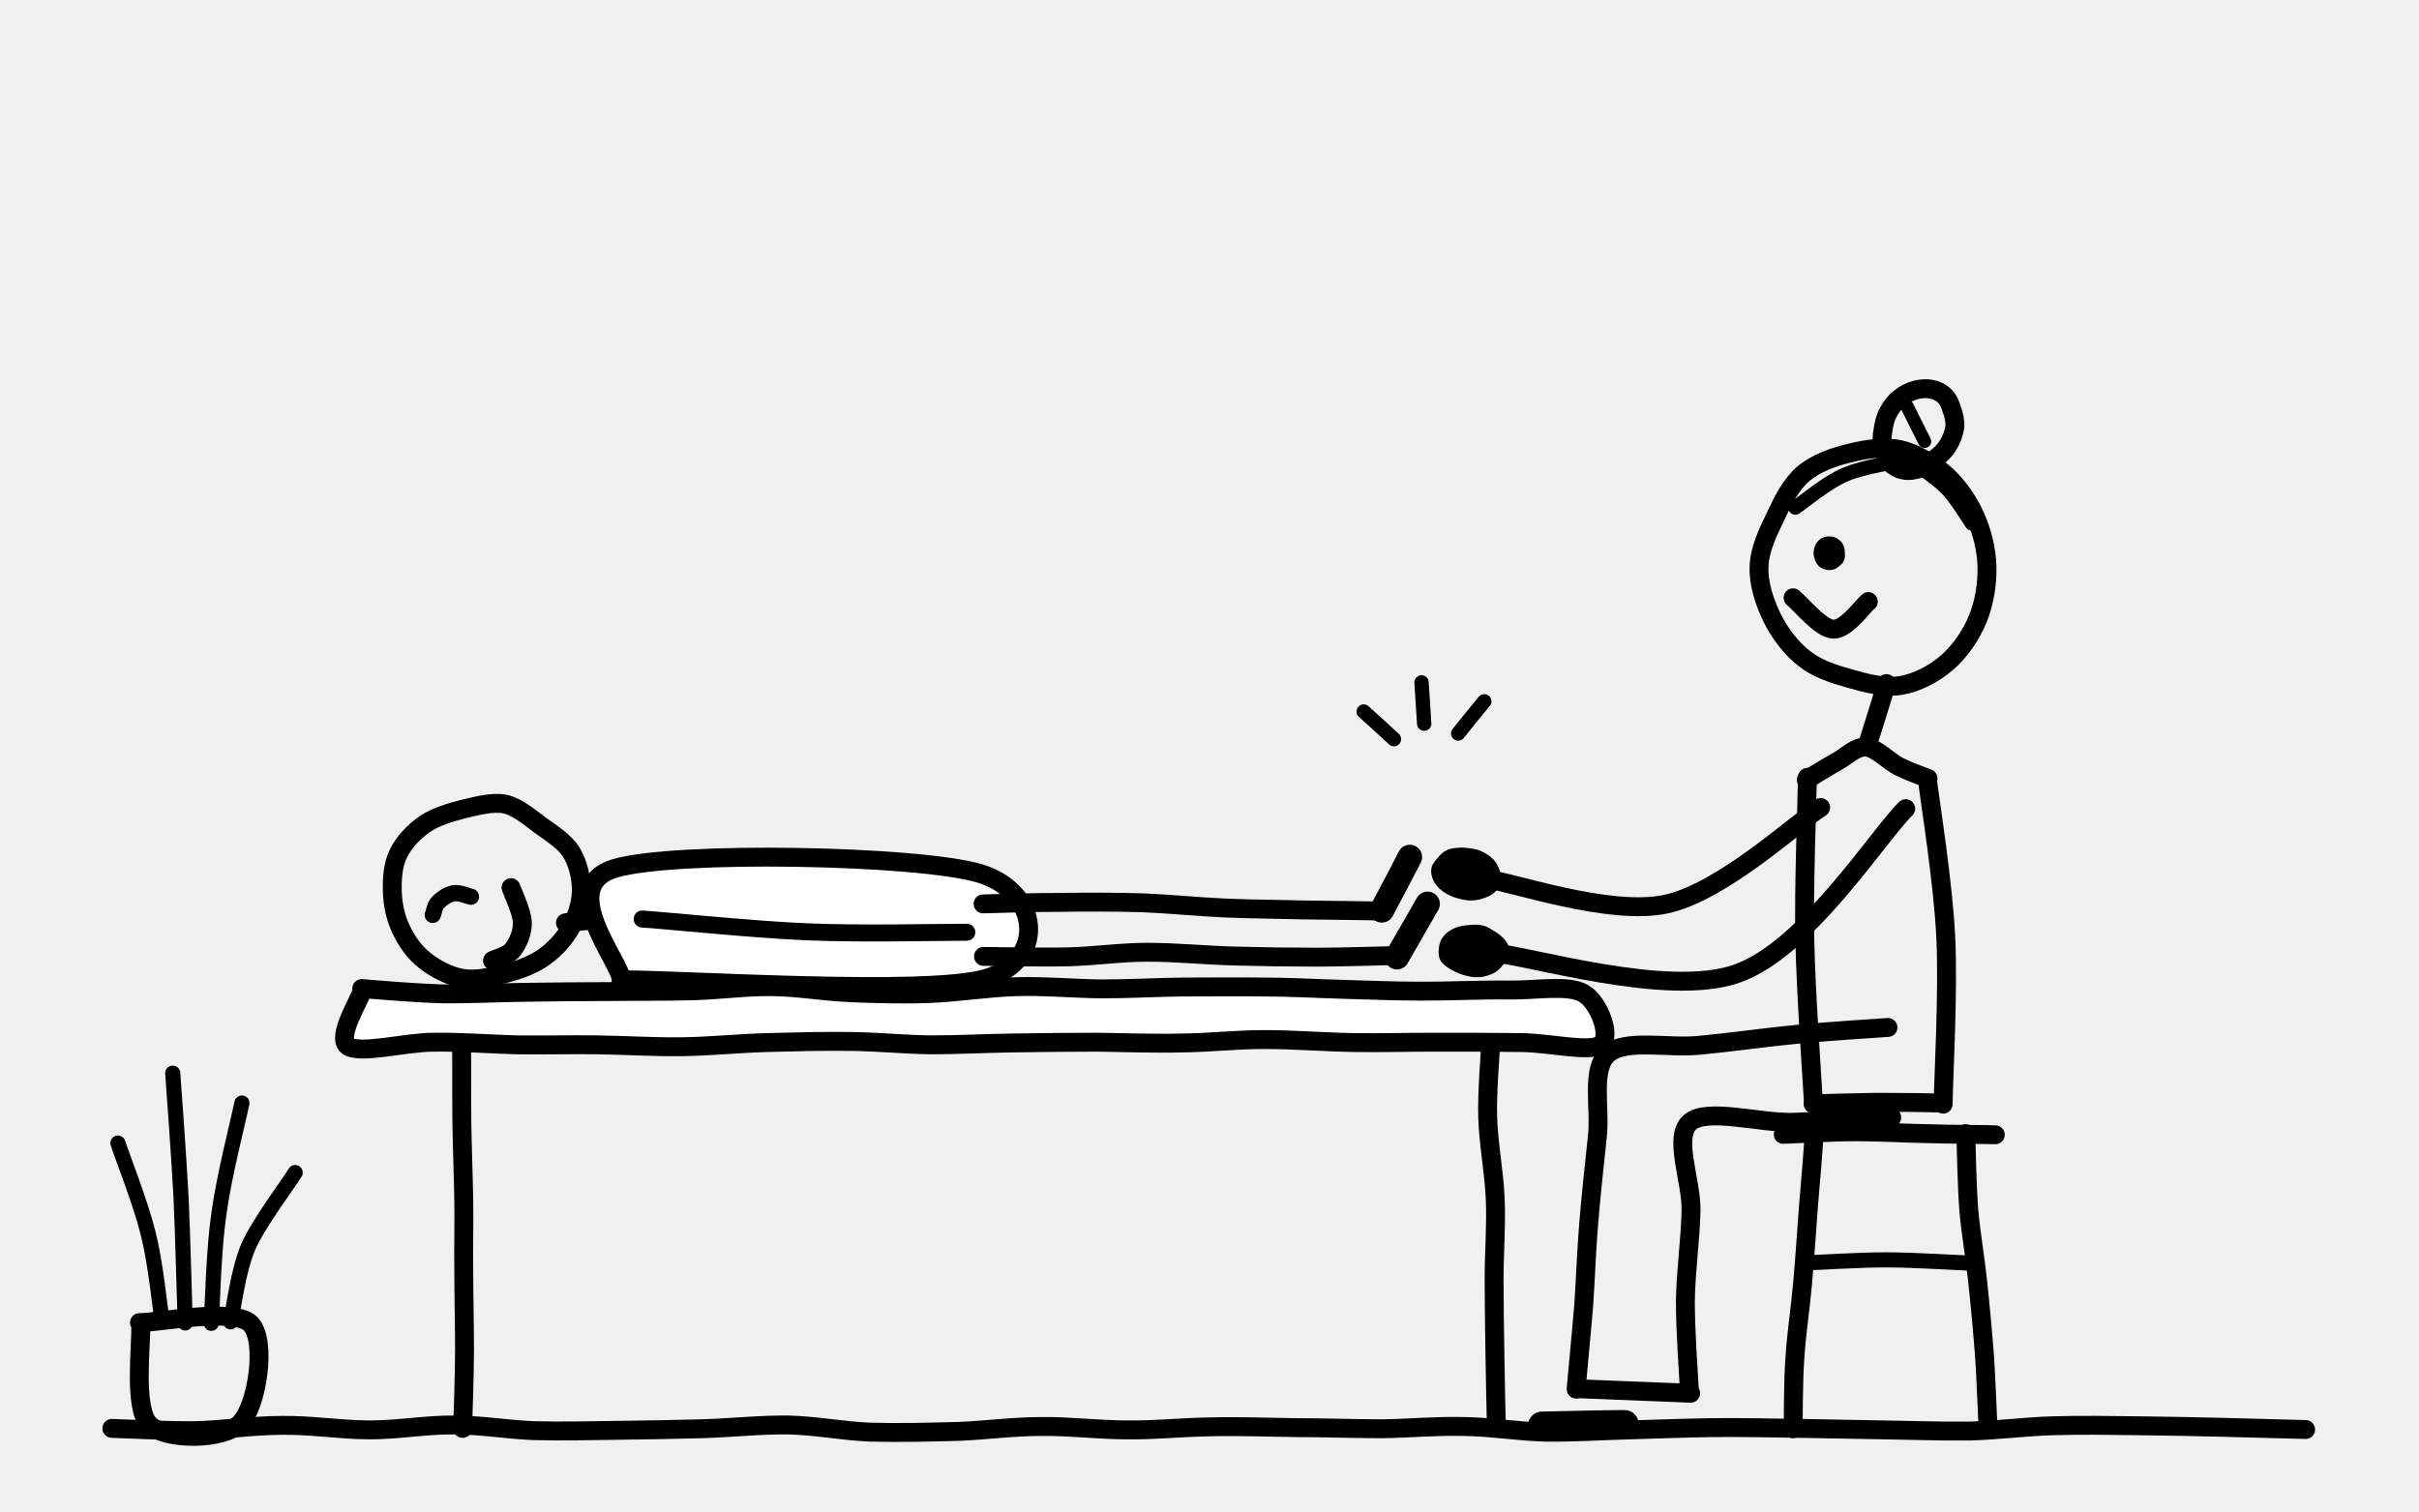
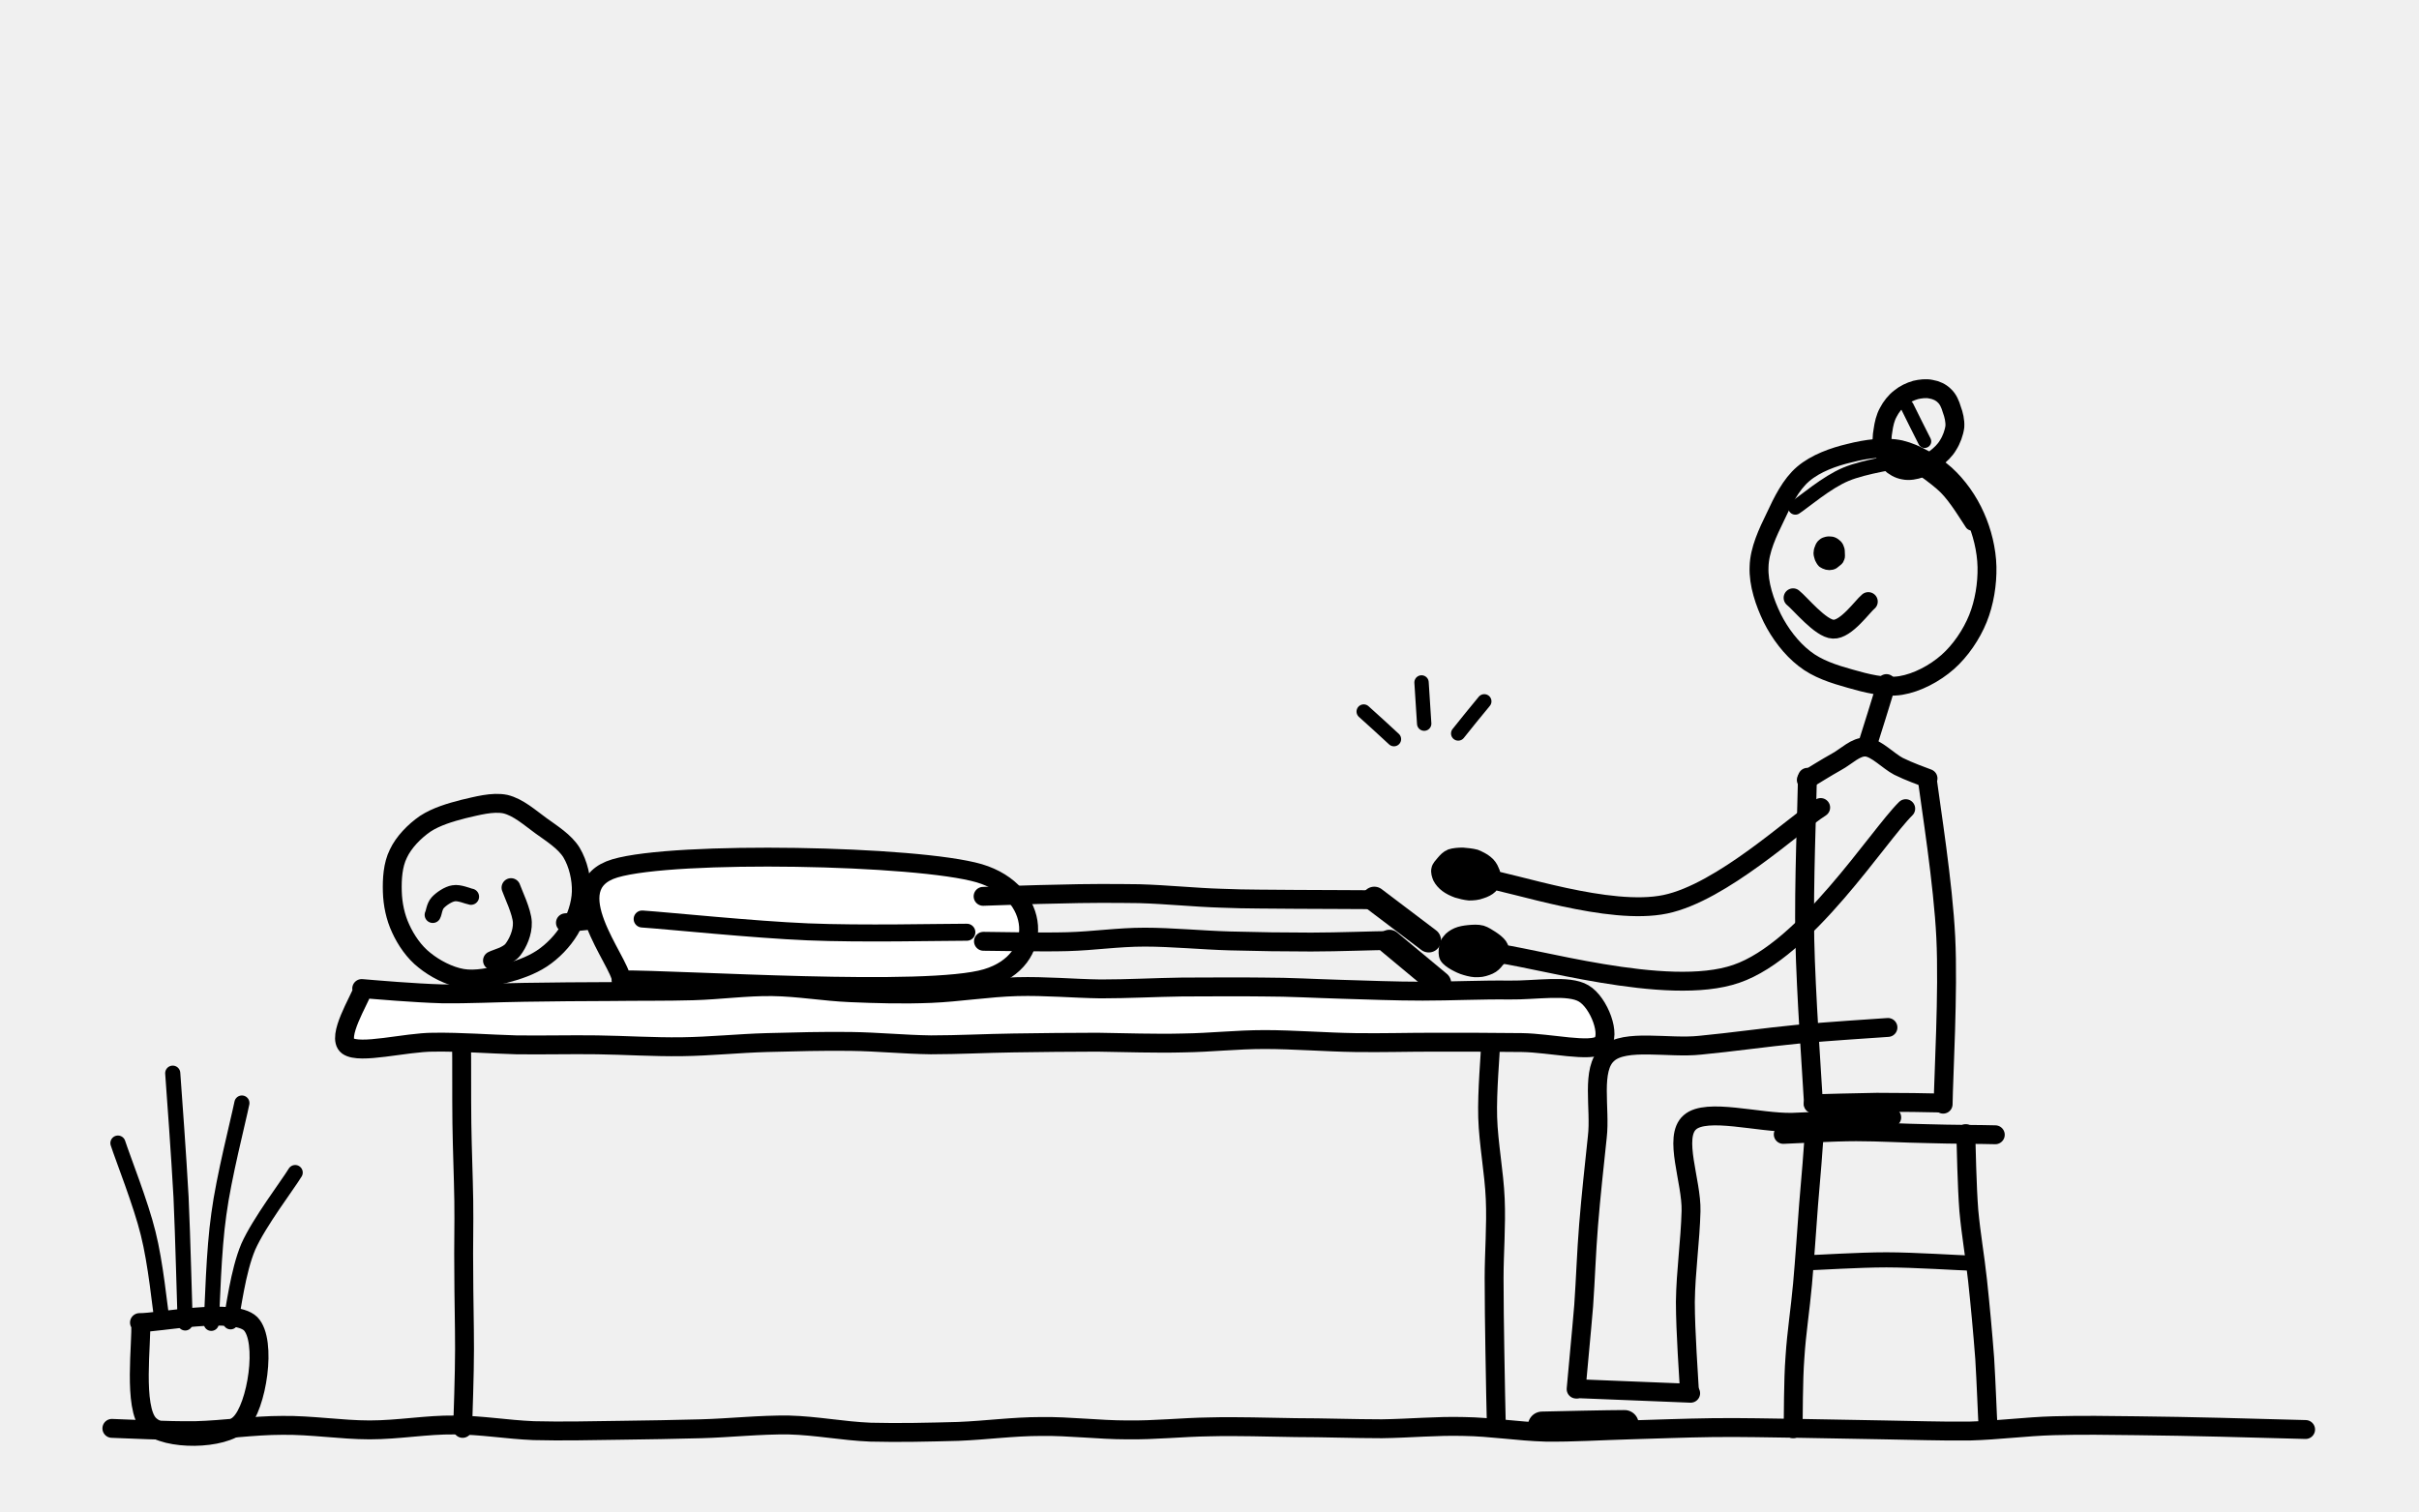
<svg xmlns="http://www.w3.org/2000/svg" viewBox="0 0 640 400" role="img">
  <g fill="none" stroke="currentColor" stroke-width="5" stroke-linecap="round" stroke-linejoin="round">
    <path d="M29.6 378C33.3 378.1 44.2 378.7 51.7 378.6C59.2 378.4 67 377.2 74.7 377.2C82.4 377.1 90.3 378.4 97.8 378.4C105.4 378.4 113 377 120.2 377.1C127.4 377.1 133.9 378.3 141.2 378.6C148.6 378.8 157 378.6 164.4 378.5C171.8 378.4 178.1 378.3 185.5 378.1C192.9 377.9 201.2 377 208.7 377.1C216.2 377.3 222.9 378.7 230.3 379C237.8 379.2 246 379 253.5 378.8C261 378.5 268 377.5 275.5 377.5C282.9 377.4 290.8 378.4 298.2 378.4C305.7 378.5 312.6 377.7 320 377.6C327.4 377.4 335.2 377.7 342.8 377.8C350.4 377.8 358.2 378.1 365.6 378.1C373 378 380.1 377.3 387.3 377.5C394.5 377.6 401.6 378.8 408.9 379C416.2 379.1 423.7 378.6 431.1 378.4C438.4 378.2 445.5 377.9 453.1 377.8C460.6 377.7 468.7 377.9 476.3 378C483.8 378.1 491 378.3 498.5 378.4C506 378.5 513.7 378.8 521.2 378.7C528.6 378.5 536 377.5 543.3 377.3C550.7 377.1 557.9 377.2 565.3 377.3C572.6 377.4 580 377.5 587.4 377.7C594.8 377.9 606.2 378.2 610 378.3" />
    <path d="M36.9 350C41.8 350.1 61.8 345.9 66.3 350.3C70.7 354.8 68 372.3 63.5 376.7C59.1 381.1 43.9 381.3 39.5 377C35.1 372.6 37.6 354.8 37.2 350.3" />
    <path d="M42.9 349.8C42.3 345.9 41.2 334.3 39.2 326.4C37.3 318.6 32.5 306.5 31.2 302.5" stroke-width="4" />
    <path d="M49 350.1C48.8 344.6 48.4 327.8 47.9 316.8C47.3 305.8 46.1 289.5 45.7 284" stroke-width="4" />
    <path d="M55.9 350.2C56.2 345.4 56.5 331 57.9 321.3C59.2 311.5 63 296.8 64 291.9" stroke-width="4" />
    <path d="M61 349.8C61.8 346.5 62.9 336.5 65.7 329.9C68.6 323.4 76.1 313.6 78.1 310.3" stroke-width="4" />
    <path d="M122.1 276C122.2 279.5 122.1 290.4 122.2 297.3C122.3 304.3 122.6 311.2 122.7 317.7C122.8 324.2 122.6 329.9 122.7 336.5C122.7 343.1 122.9 350.1 122.9 357C122.9 363.9 122.5 374.5 122.4 378" />
    <path d="M394.4 275.9C394.3 279.2 393.4 288.8 393.6 295.7C393.8 302.6 395.3 310.2 395.6 317.3C395.9 324.4 395.3 331.5 395.3 338.2C395.3 344.9 395.4 350.8 395.5 357.4C395.6 363.9 395.8 374.3 395.9 377.7" />
    <path d="M95.7 261.6C99.2 261.9 109.7 262.8 116.9 263C124 263.1 131.3 262.7 138.8 262.6C146.2 262.5 154.1 262.4 161.5 262.4C169 262.3 176.2 262.4 183.3 262.2C190.5 262 197.4 261 204.4 261.1C211.3 261.2 217.9 262.4 224.9 262.7C231.9 263 238.9 263.2 246.3 262.9C253.6 262.6 261.6 261.3 269.1 261.1C276.6 260.9 284 261.6 291.2 261.7C298.5 261.7 305.6 261.3 312.7 261.2C319.9 261.2 327.2 261.1 334.3 261.2C341.3 261.2 347.9 261.6 354.9 261.8C362 262 369 262.3 376.4 262.3C383.8 262.3 392.2 261.9 399.3 262C406.4 262.1 415 260.5 419 262.9C423.1 265.3 426.4 274.2 423.6 276.4C420.9 278.6 410 276 402.7 275.9C395.3 275.8 386.8 275.8 379.4 275.8C372 275.8 365.9 276 358.5 275.9C351 275.8 342.2 275.1 334.6 275.1C327 275.1 320.5 275.9 313.1 276C305.7 276.2 297.7 275.9 290.3 275.8C282.8 275.8 275.6 275.9 268.2 276C260.9 276.1 253.5 276.5 246.3 276.5C239.1 276.4 232.4 275.7 225.1 275.6C217.9 275.5 210.4 275.7 202.9 275.9C195.5 276.1 187.9 276.9 180.4 277C172.9 277.1 165.4 276.6 158 276.5C150.7 276.4 143.8 276.6 136.6 276.5C129.3 276.3 122.1 275.7 114.7 275.8C107.2 275.8 95.2 279.1 92 276.8C88.9 274.5 95.2 264.5 95.9 262.1" fill="#fff" />
    <path d="M153.8 236C153.7 239.4 152.4 243.1 150.7 246C148.9 249 146.2 251.8 143.3 253.7C140.4 255.6 136.9 256.8 133.4 257.7C129.9 258.6 125.8 259.5 122.3 258.9C118.8 258.3 115 256.3 112.3 254.1C109.6 252 107.4 248.8 106 245.7C104.6 242.7 103.9 239.3 103.8 236C103.7 232.7 103.9 228.9 105.4 225.9C106.8 222.9 109.6 220 112.5 218C115.4 216.1 119.1 215 122.6 214.1C126.1 213.3 130.3 212.1 133.7 212.8C137.1 213.6 140.2 216.4 143.1 218.5C146 220.6 149.4 222.7 151.2 225.6C153 228.6 153.9 232.6 153.8 236Z" />
    <path d="M124.6 237.3C123.9 237.2 121.5 236.1 120 236.4C118.6 236.6 116.7 237.9 115.8 238.9C114.9 239.9 114.8 241.6 114.5 242.1" stroke-width="4.3" />
    <path d="M135.2 234.9C135.7 236.4 138.1 241.3 138.2 244.1C138.3 246.8 137 249.6 135.7 251.3C134.4 253 131.2 253.7 130.3 254.2" />
    <path d="M149.6 244.2C152 243.9 161.6 243 164 242.7" />
    <path d="M164.4 259.3C164.1 254.4 147 234.5 162.7 229.8C178.5 225.1 242.7 226.3 259.1 231.1C275.5 236 276.8 254.2 261 258.9C245.2 263.6 180.4 259.2 164.3 259.3" fill="#fff" />
    <path d="M169.9 243.2C177.2 243.7 199.3 246 213.7 246.6C228 247.2 248.8 246.7 255.8 246.7" stroke-width="4.5" />
-     <path d="M260.2 253.1C264 253.1 275.6 253.4 282.8 253.2C290.1 253 296.4 252 303.7 252C311 252 319.2 252.8 326.6 253C334.1 253.2 341.3 253.3 348.5 253.3C355.7 253.3 366.1 252.9 369.6 252.9" />
-     <path d="M260.1 239.2C263.5 239.1 273.7 238.8 280.7 238.8C287.8 238.7 295 238.7 302.2 238.9C309.5 239.2 317.3 240 324.3 240.3C331.4 240.6 337.6 240.6 344.6 240.8C351.6 240.9 362.7 241 366.3 241.1" />
-     <path d="M369.6 253.3C371 250.9 376.3 241.6 377.7 239.2" stroke-width="6.5" />
-     <path d="M365.6 240.9C366.9 238.5 371.8 229.2 373 226.8" stroke-width="6.5" />
+     <path d="M260.2 249.1C263.9 249.1 275.3 249.4 282.4 249.2C289.5 249 295.7 248 302.9 248C310 248 318.1 248.8 325.4 249C332.8 249.2 339.9 249.3 346.9 249.3C353.9 249.3 364.2 248.9 367.6 248.9" />
+     <path d="M260.1 237.2C263.5 237.1 273.5 236.7 280.3 236.6C287.2 236.4 294.3 236.4 301.4 236.5C308.6 236.7 316.2 237.5 323.1 237.7C330 238 336.1 237.9 343 238C349.8 238 360.7 238.1 364.3 238.1" />
+     <path d="M367.6 249.3C369.8 251.1 378.5 258.4 380.7 260.2" stroke-width="6.5" />
+     <path d="M363.6 237.9C366 239.7 375.6 247 378 248.8" stroke-width="6.5" />
    <path d="M471.8 300.2C475 300.1 484.8 299.5 491.1 299.5C497.4 299.5 503.6 299.9 509.8 300C515.9 300.2 524.9 300.2 527.9 300.3" />
    <path d="M480 300C479.8 303.1 479.1 312.2 478.5 318.8C478 325.4 477.5 333.1 476.9 339.8C476.3 346.5 475.3 352.7 474.9 359.1C474.4 365.5 474.5 375 474.4 378.1" />
    <path d="M520.1 300C520.2 303.4 520.4 314 520.9 320.4C521.5 326.9 522.5 332.3 523.2 338.8C523.9 345.3 524.6 352.9 525.1 359.5C525.5 366 525.8 374.8 526 377.9" />
    <path d="M477.6 334.2C481.2 334.1 491.7 333.4 499.1 333.4C506.5 333.4 518.3 334.2 522.2 334.3" stroke-width="4" />
    <path d="M525.7 150C525.8 154.5 525 159.5 523.3 163.7C521.6 167.9 518.7 172.2 515.3 175.2C511.9 178.2 507.2 180.7 502.9 181.4C498.6 182.1 493.7 180.8 489.5 179.6C485.2 178.4 480.8 177 477.4 174.3C473.9 171.6 470.9 167.6 468.9 163.6C466.9 159.5 465.2 154.5 465.4 150C465.5 145.5 467.7 140.9 469.7 136.8C471.6 132.7 473.8 128.2 477.1 125.4C480.4 122.6 485.1 120.9 489.4 119.9C493.7 118.8 498.6 118.1 502.8 119C507 120 511.4 122.7 514.7 125.6C518 128.6 520.8 132.6 522.6 136.7C524.4 140.7 525.6 145.5 525.7 150Z" />
    <path d="M515.4 117.8C514.6 119.2 513.3 120.4 512 121.4C510.8 122.5 509.4 123.4 508.1 123.9C506.7 124.4 505.1 124.7 503.7 124.4C502.4 124.2 501 123.4 500.1 122.5C499.2 121.5 498.5 120 498.2 118.6C497.8 117.1 497.9 115.4 498.2 113.8C498.4 112.3 498.8 110.5 499.6 109.1C500.3 107.7 501.5 106.2 502.7 105.3C503.9 104.3 505.4 103.6 506.8 103.2C508.1 102.9 509.6 102.7 510.9 103C512.2 103.2 513.5 103.8 514.4 104.7C515.4 105.6 516 107 516.4 108.4C516.9 109.7 517.3 111.4 517.2 112.9C517 114.5 516.3 116.4 515.4 117.8Z" />
    <path d="M504.6 107.6C505.4 109.2 508.4 115.3 509.2 116.8" stroke-width="3.5" />
    <path d="M505.1 121.5C502.3 122.2 493.4 123.4 488.4 125.5C483.3 127.6 477.3 132.8 475 134.3" stroke-width="3.8" />
    <path d="M504.9 121.4C506.5 122.7 512 126.2 514.8 129C517.6 131.8 520.6 136.9 521.7 138.5" stroke-width="3.8" />
    <path d="M486.6 146.4C486.6 146.8 486.7 147.4 486.5 147.7C486.4 148.1 486 148.4 485.6 148.7C485.3 149 485 149.2 484.6 149.3C484.2 149.4 483.8 149.4 483.4 149.3C483 149.2 482.6 149 482.3 148.8C482 148.5 481.8 148.1 481.6 147.7C481.5 147.3 481.3 146.8 481.3 146.4C481.3 146 481.4 145.5 481.6 145.1C481.7 144.7 482 144.2 482.3 144C482.6 143.7 483 143.6 483.4 143.5C483.8 143.4 484.2 143.5 484.6 143.5C485 143.6 485.4 143.8 485.7 144.1C486 144.3 486.3 144.7 486.4 145.1C486.6 145.5 486.6 146 486.6 146.4Z" fill="currentColor" stroke-width="3" />
    <path d="M494.3 159.2C492.8 160.4 488.4 166.7 485 166.5C481.7 166.4 476.2 159.6 474.4 158.2" />
    <path d="M499.1 180.9C498.3 183.7 494.8 194.9 493.9 197.7" />
    <path d="M477.9 206.4C479.2 205.6 483.2 203.1 485.9 201.6C488.5 200.2 491 197.5 493.7 197.7C496.4 197.9 499.6 201.4 502.3 202.8C505.1 204.2 508.8 205.5 510.1 206" />
    <path d="M478.2 205.7C478.1 212.9 477.2 234.2 477.5 248.6C477.8 263 479.4 284.9 479.8 292.1" />
    <path d="M509.9 206.2C510.8 213.2 514.1 233.7 514.8 248.1C515.5 262.4 514.2 284.9 514.1 292.2" />
    <path d="M479.7 292.1C482.5 292 490.9 291.8 496.6 291.7C502.3 291.7 510.9 291.8 513.8 291.9" />
    <path d="M481.7 213.7C474.9 218 455.5 236.2 440.6 239.3C425.7 242.4 400.4 233.5 392.4 232.4" />
    <path d="M380.2 230C380.3 229.3 381 228.6 381.5 228C382.1 227.3 382.7 226.6 383.7 226.2C384.6 225.9 385.9 225.8 387 225.8C388.1 225.9 389.4 226 390.5 226.3C391.5 226.7 392.7 227.3 393.4 227.9C394.2 228.5 394.8 229.4 395.1 230.2C395.5 230.9 395.6 231.8 395.5 232.6C395.4 233.4 395.2 234.2 394.6 234.9C394 235.5 393 236 392 236.3C391 236.7 389.8 236.8 388.7 236.8C387.6 236.7 386.4 236.4 385.4 236.1C384.3 235.7 383.3 235.2 382.5 234.6C381.7 234 381 233.2 380.6 232.4C380.3 231.7 380 230.8 380.2 230Z" fill="currentColor" stroke-width="3" />
    <path d="M504.2 214C496.8 221.3 477.8 251.4 459.4 257.7C441 264.1 404.9 252.9 394 252" />
    <path d="M382.2 250.9C382.3 250.1 382.5 249.3 383.1 248.7C383.6 248 384.5 247.4 385.4 247C386.3 246.6 387.5 246.4 388.6 246.3C389.7 246.2 391 246.1 392.1 246.4C393.1 246.7 394.1 247.4 394.9 247.9C395.8 248.5 396.7 249.2 397.2 249.9C397.7 250.6 397.9 251.6 397.8 252.3C397.7 253.1 397 253.9 396.4 254.5C395.9 255.2 395.2 255.9 394.3 256.3C393.4 256.7 392.2 257.1 391.1 257.1C390 257.2 388.7 256.9 387.7 256.6C386.6 256.3 385.6 255.8 384.7 255.3C383.8 254.8 382.8 254.1 382.4 253.4C382 252.6 382.1 251.7 382.2 250.9Z" fill="currentColor" stroke-width="3" />
    <path d="M499.5 271.9C495.5 272.2 483.7 272.9 475.5 273.7C467.2 274.5 458.2 275.8 449.8 276.6C441.5 277.5 429.9 274.8 425.4 278.9C420.8 282.9 423.5 293.4 422.6 300.9C421.8 308.4 420.9 316.7 420.3 324.1C419.7 331.5 419.5 338.3 419 345.5C418.4 352.8 417.3 363.9 417 367.6" />
    <path d="M500.5 295.7C496.1 295.9 483.1 296.7 474.2 297C465.3 297.2 451.5 293.1 447.1 297C442.6 300.9 447.6 312.6 447.4 320.5C447.2 328.4 446 336.5 445.9 344.5C445.9 352.5 446.8 364.5 447 368.5" />
    <path d="M417.4 367.5C422.4 367.7 442.3 368.5 447.3 368.7" />
    <path d="M429.8 376.9C426.1 376.9 411.6 377.2 408 377.3" stroke-width="7.5" />
    <path d="M368.8 195.6C367.5 194.4 362.2 189.5 360.8 188.3" stroke-width="3.8" />
    <path d="M376.8 191.5C376.7 189.7 376.2 182.4 376.1 180.6" stroke-width="3.8" />
    <path d="M385.8 194.1C386.9 192.7 391.5 187 392.7 185.6" stroke-width="3.8" />
  </g>
</svg>
